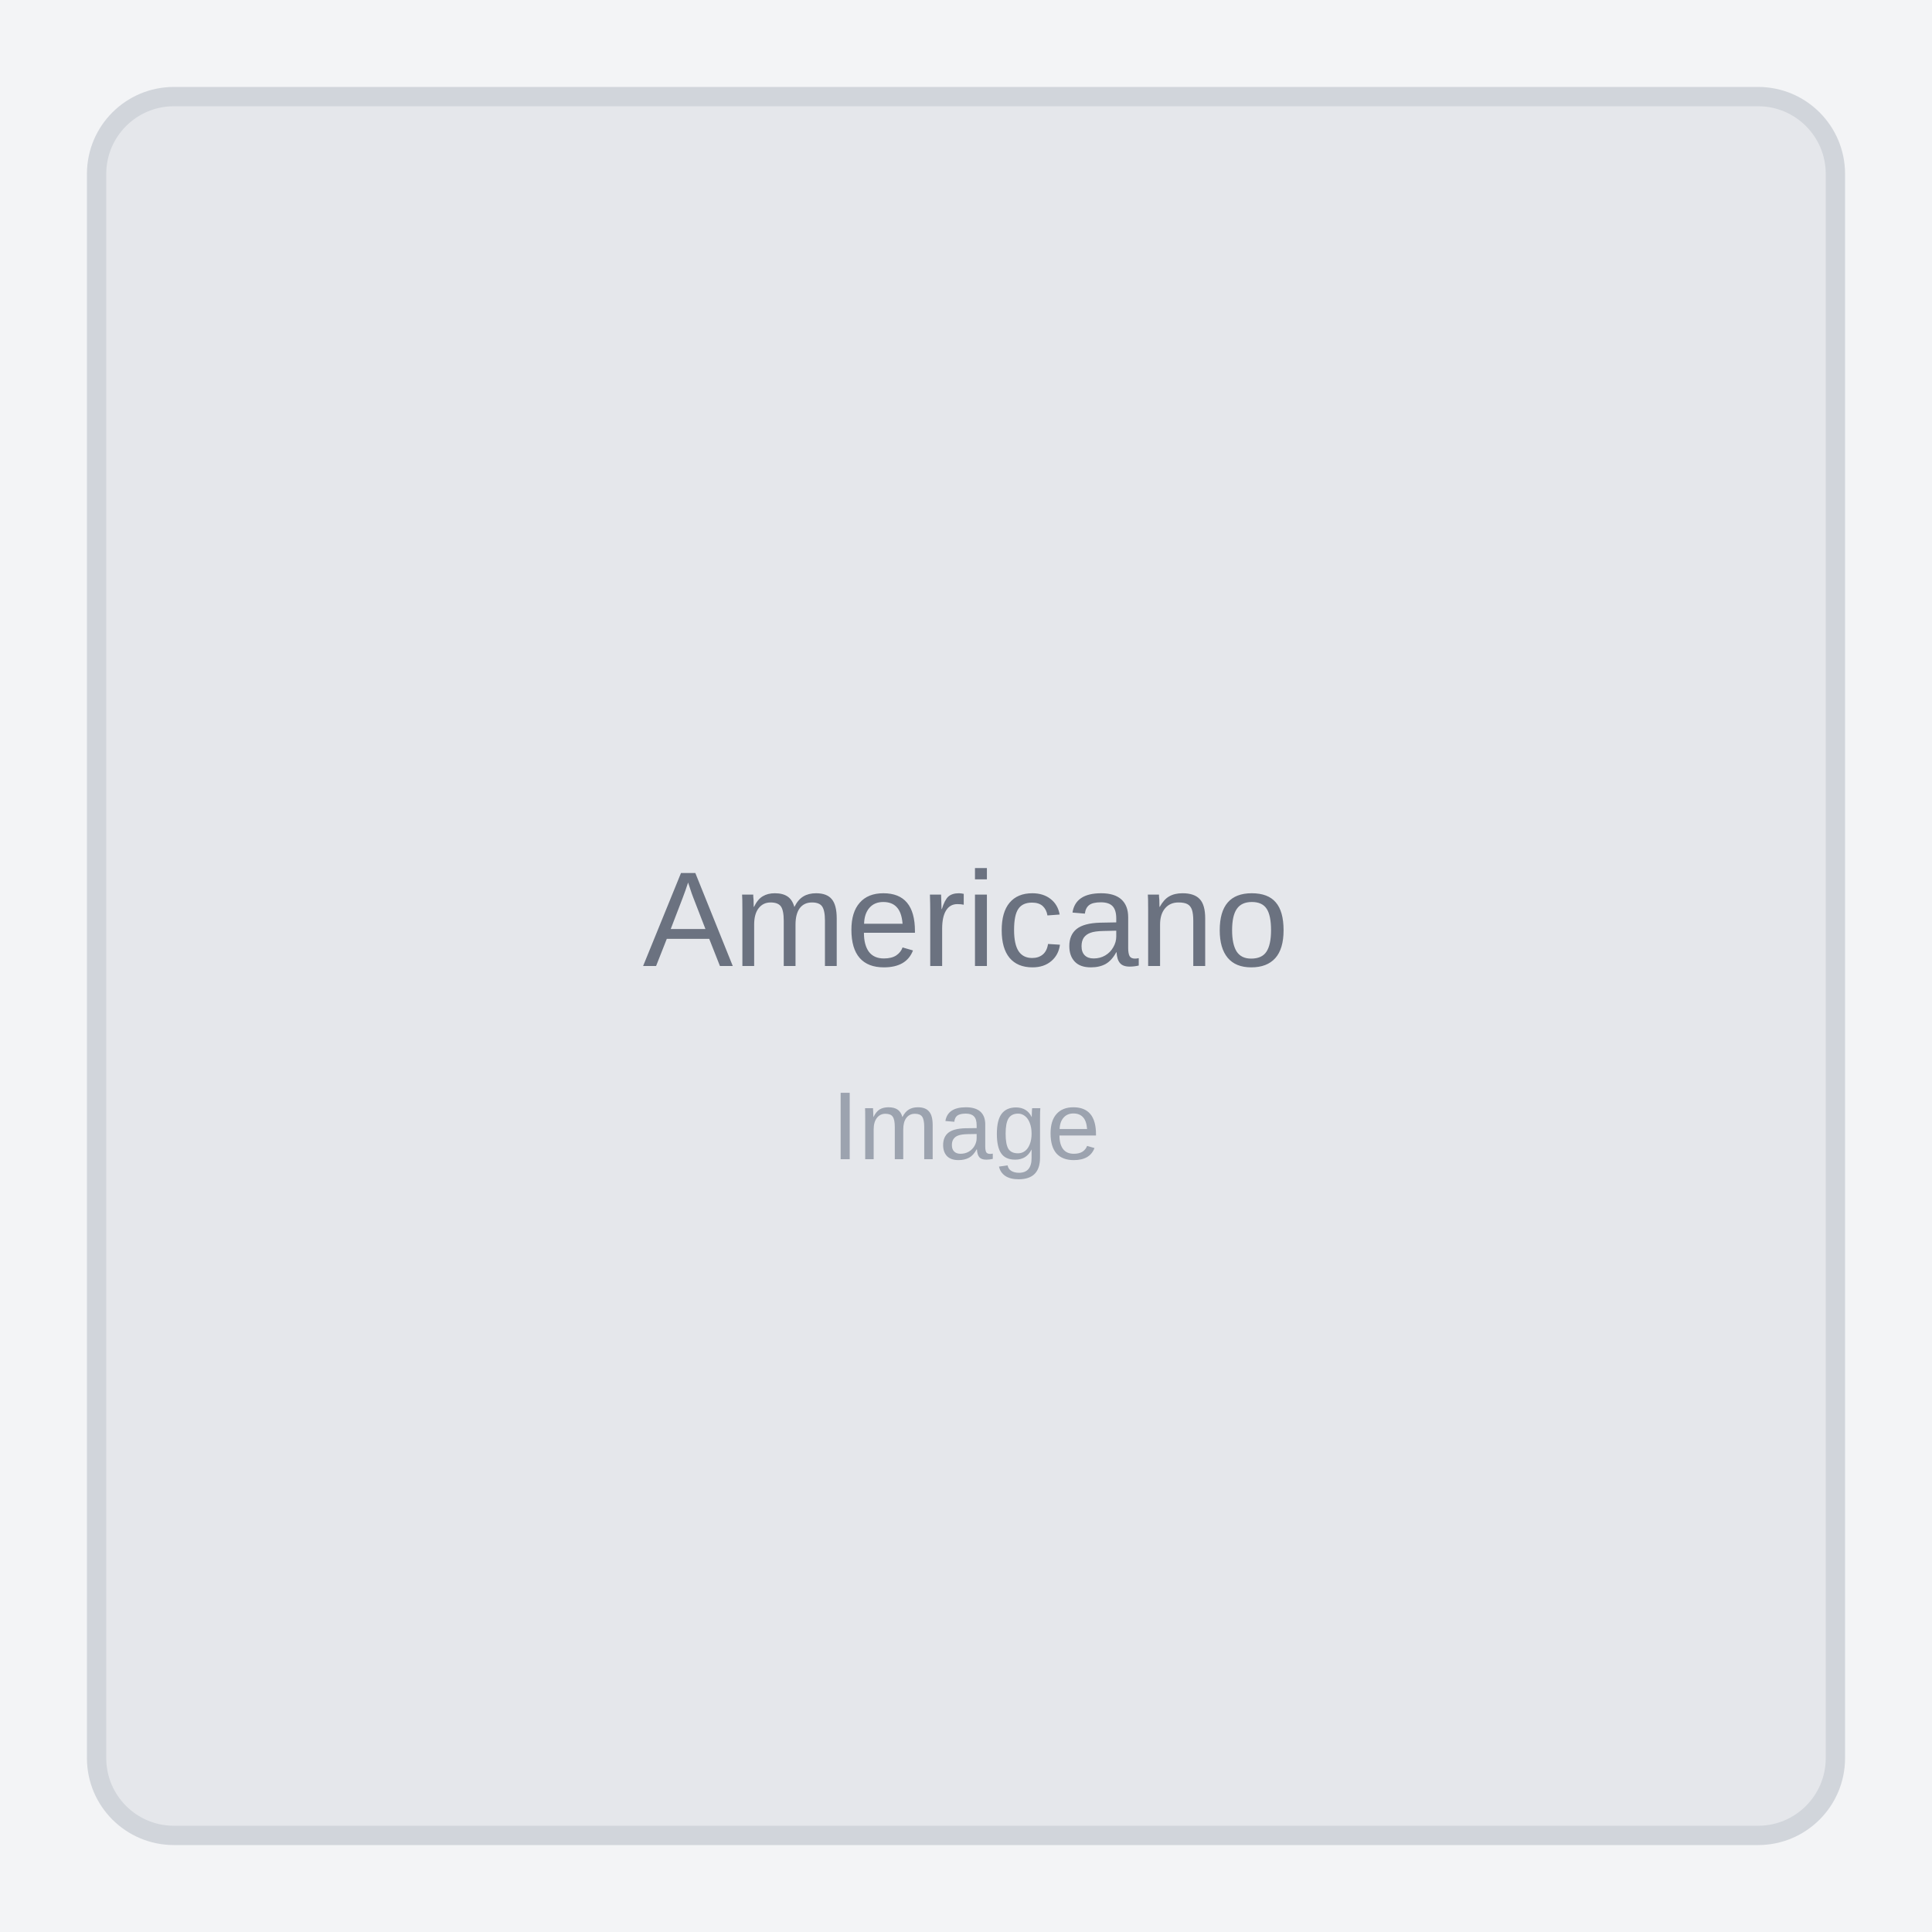
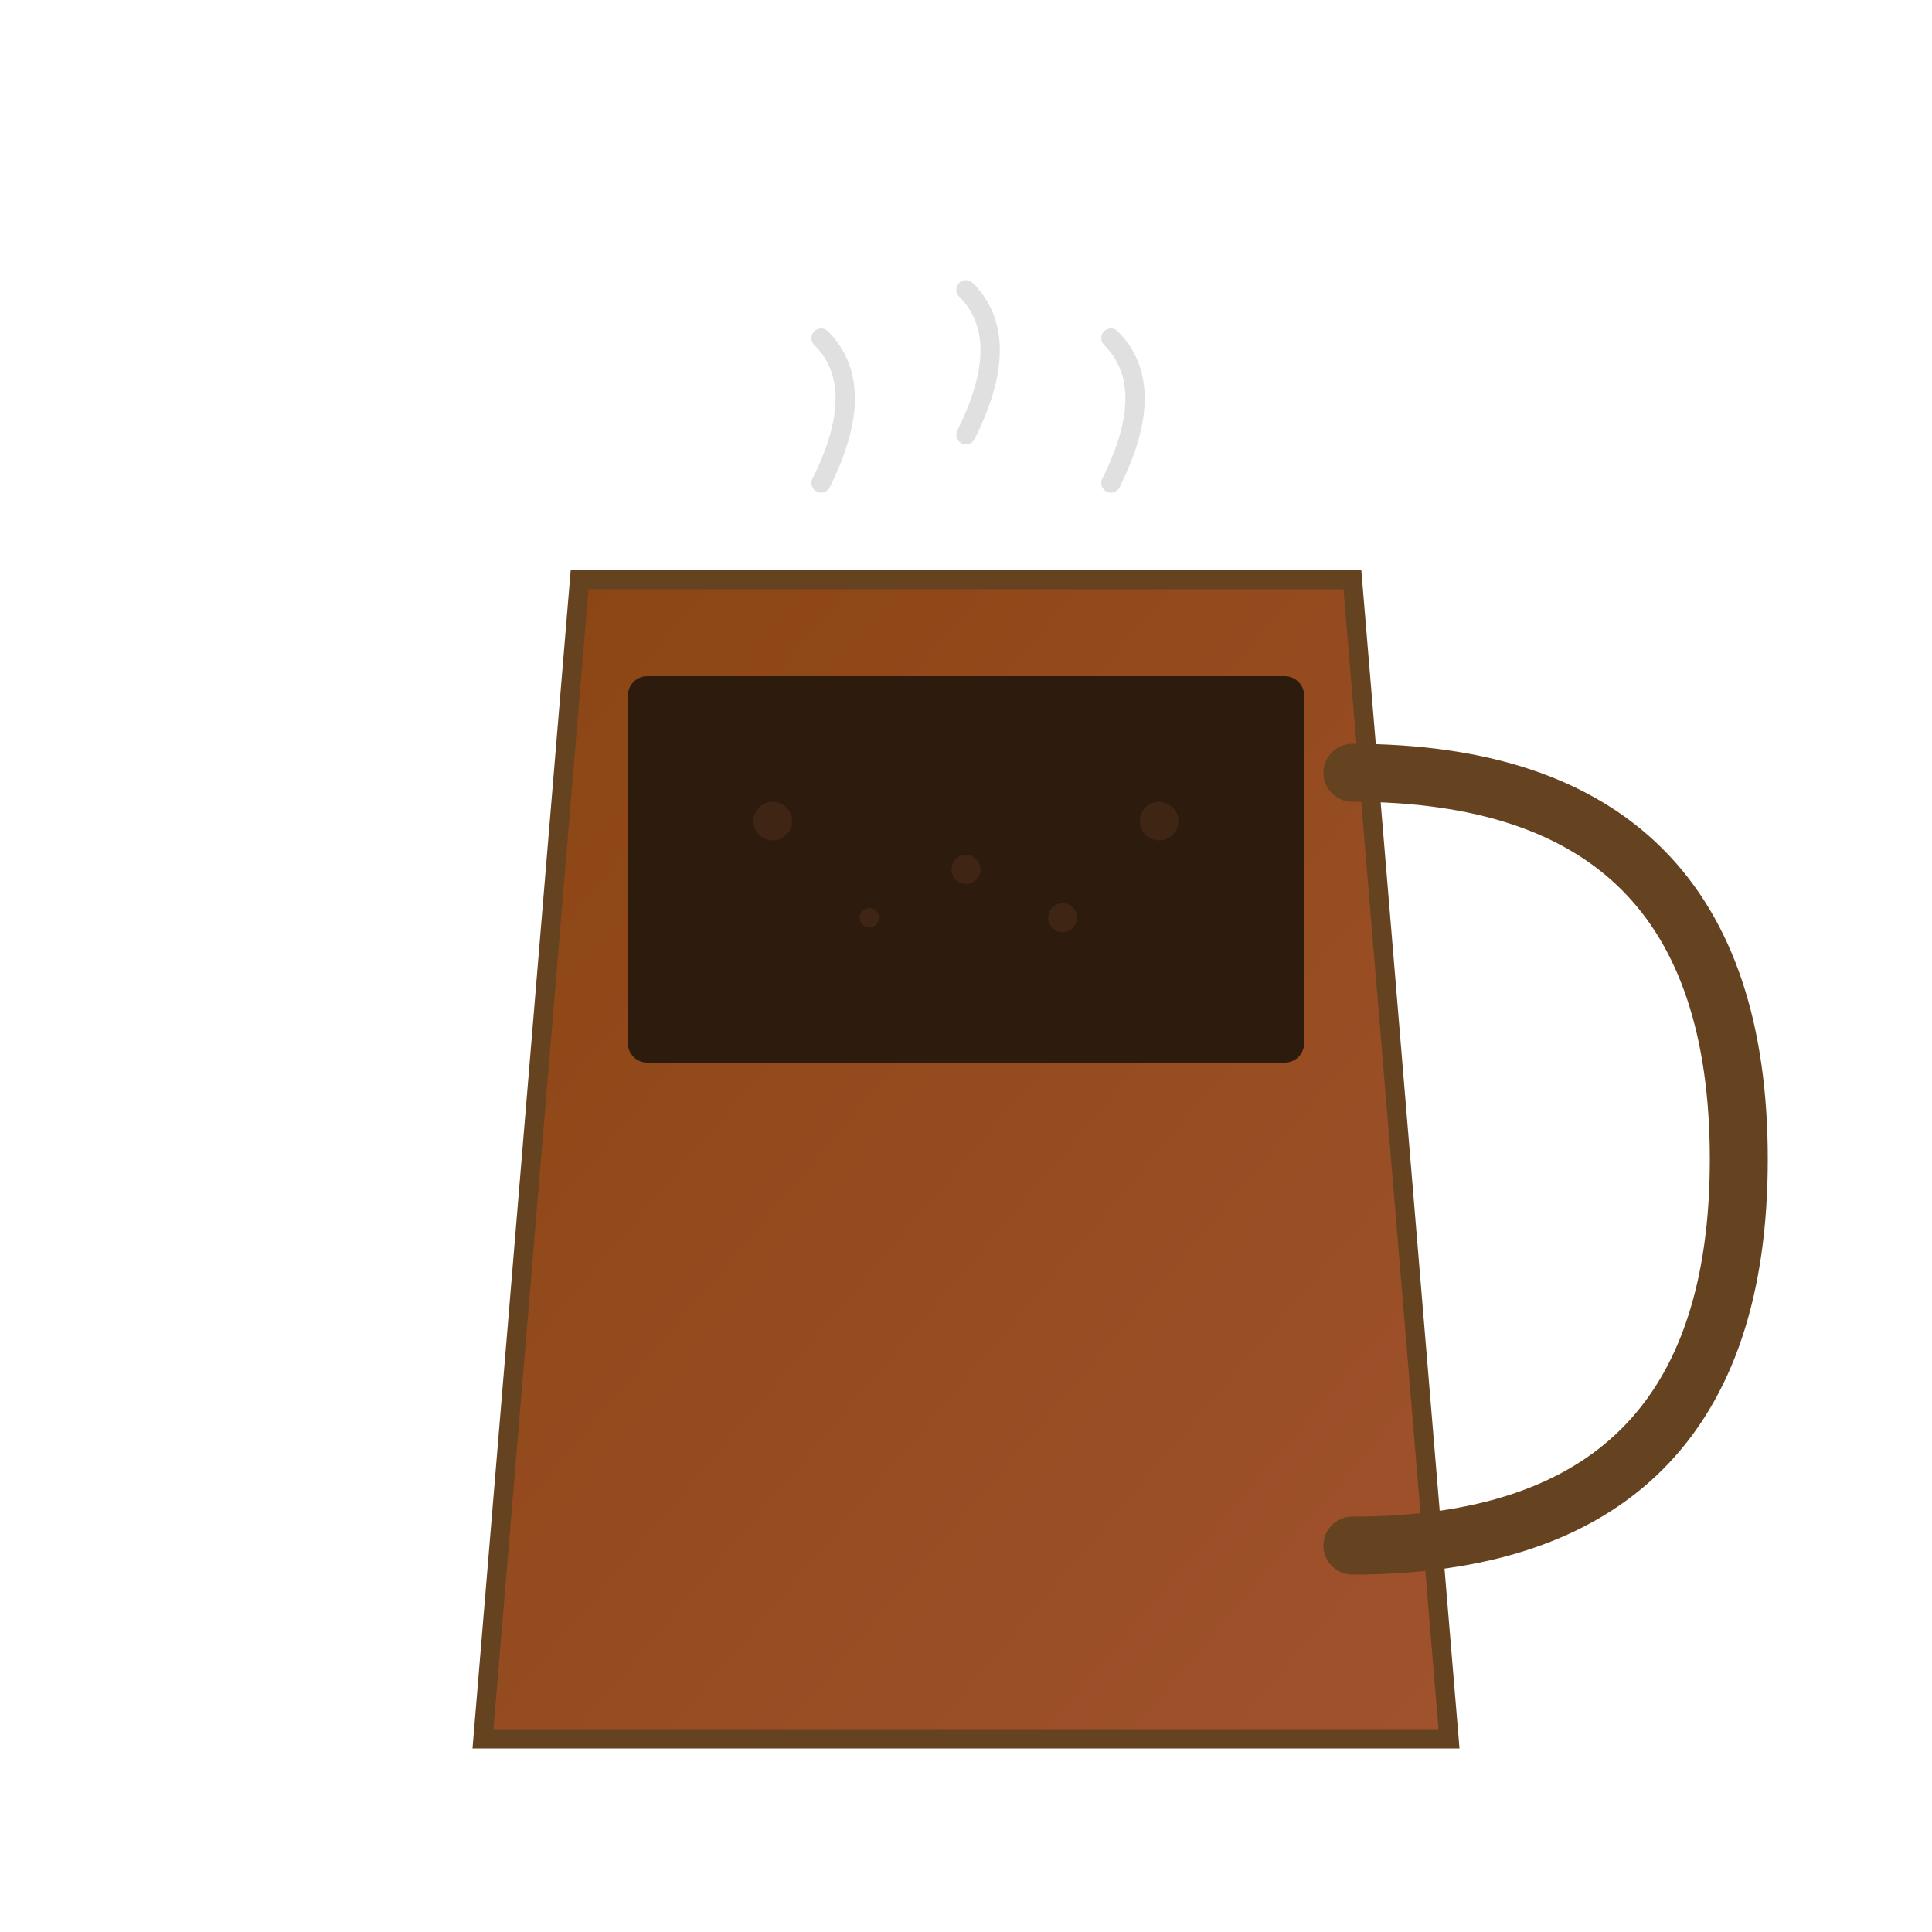
<svg xmlns="http://www.w3.org/2000/svg" width="200" height="200">
-   <rect width="200" height="200" fill="#f3f4f6" />
-   <rect x="10" y="10" width="180" height="180" fill="#e5e7eb" stroke="#d1d5db" stroke-width="2" rx="8" />
-   <text x="100" y="100" text-anchor="middle" font-family="Arial, sans-serif" font-size="14" fill="#6b7280">
-     Americano
-   </text>
-   <text x="100" y="120" text-anchor="middle" font-family="Arial, sans-serif" font-size="10" fill="#9ca3af">
-     Image
-   </text>
+   <defs>
+     <linearGradient id="americanoCupGradient" x1="0%" y1="0%" x2="100%" y2="100%">
+       <stop offset="0%" style="stop-color:#8B4513;stop-opacity:1" />
+       <stop offset="100%" style="stop-color:#A0522D;stop-opacity:1" />
+     </linearGradient>
+   </defs>
+   <path d="M60 60 L140 60 L150 180 L50 180 Z" fill="url(#americanoCupGradient)" stroke="#654321" stroke-width="2" />
+   <path d="M140 80 Q180 80 180 120 Q180 160 140 160" fill="none" stroke="#654321" stroke-width="6" stroke-linecap="round" />
+   <rect x="65" y="70" width="70" height="40" fill="#2D1B0E" rx="2" />
+   <circle cx="80" cy="85" r="2" fill="#4A2C17" opacity="0.6" />
+   <circle cx="100" cy="90" r="1.5" fill="#4A2C17" opacity="0.6" />
+   <circle cx="120" cy="85" r="2" fill="#4A2C17" opacity="0.6" />
+   <circle cx="90" cy="95" r="1" fill="#4A2C17" opacity="0.6" />
+   <circle cx="110" cy="95" r="1.5" fill="#4A2C17" opacity="0.6" />
+   <path d="M85 50 Q90 40 85 35" fill="none" stroke="#E0E0E0" stroke-width="2" stroke-linecap="round" />
+   <path d="M100 45 Q105 35 100 30" fill="none" stroke="#E0E0E0" stroke-width="2" stroke-linecap="round" />
+   <path d="M115 50 Q120 40 115 35" fill="none" stroke="#E0E0E0" stroke-width="2" stroke-linecap="round" />
</svg>
